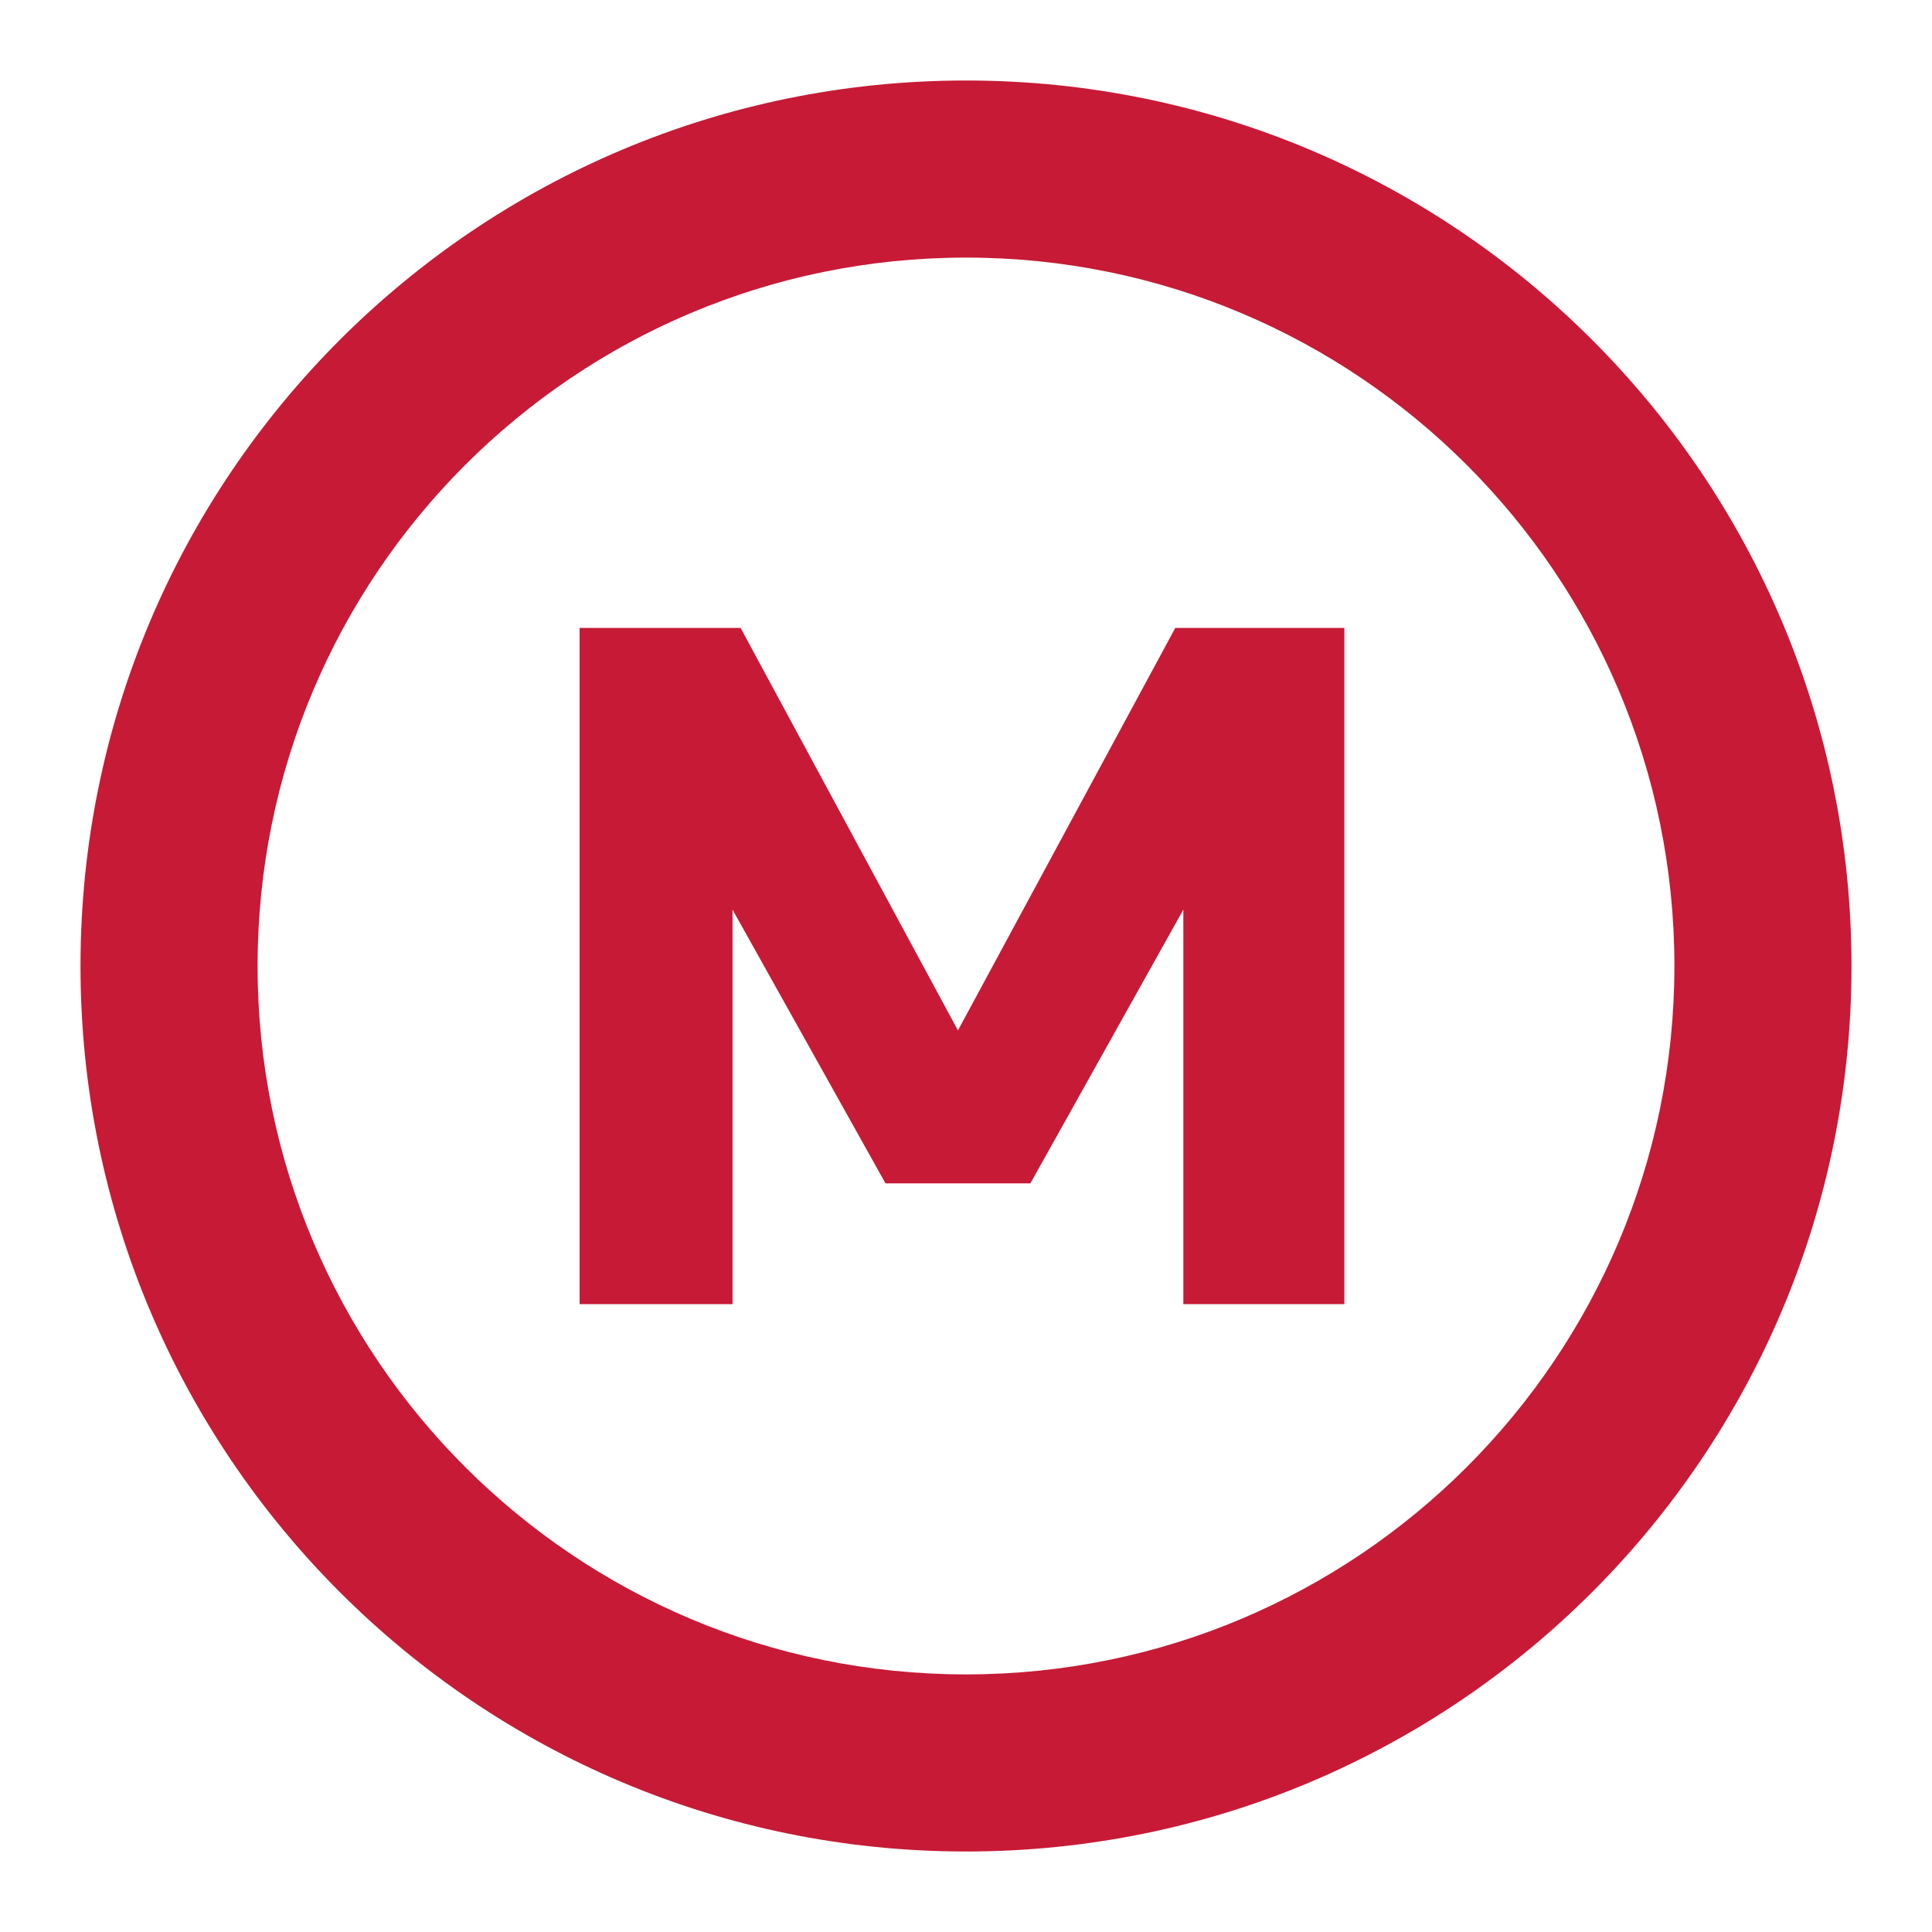
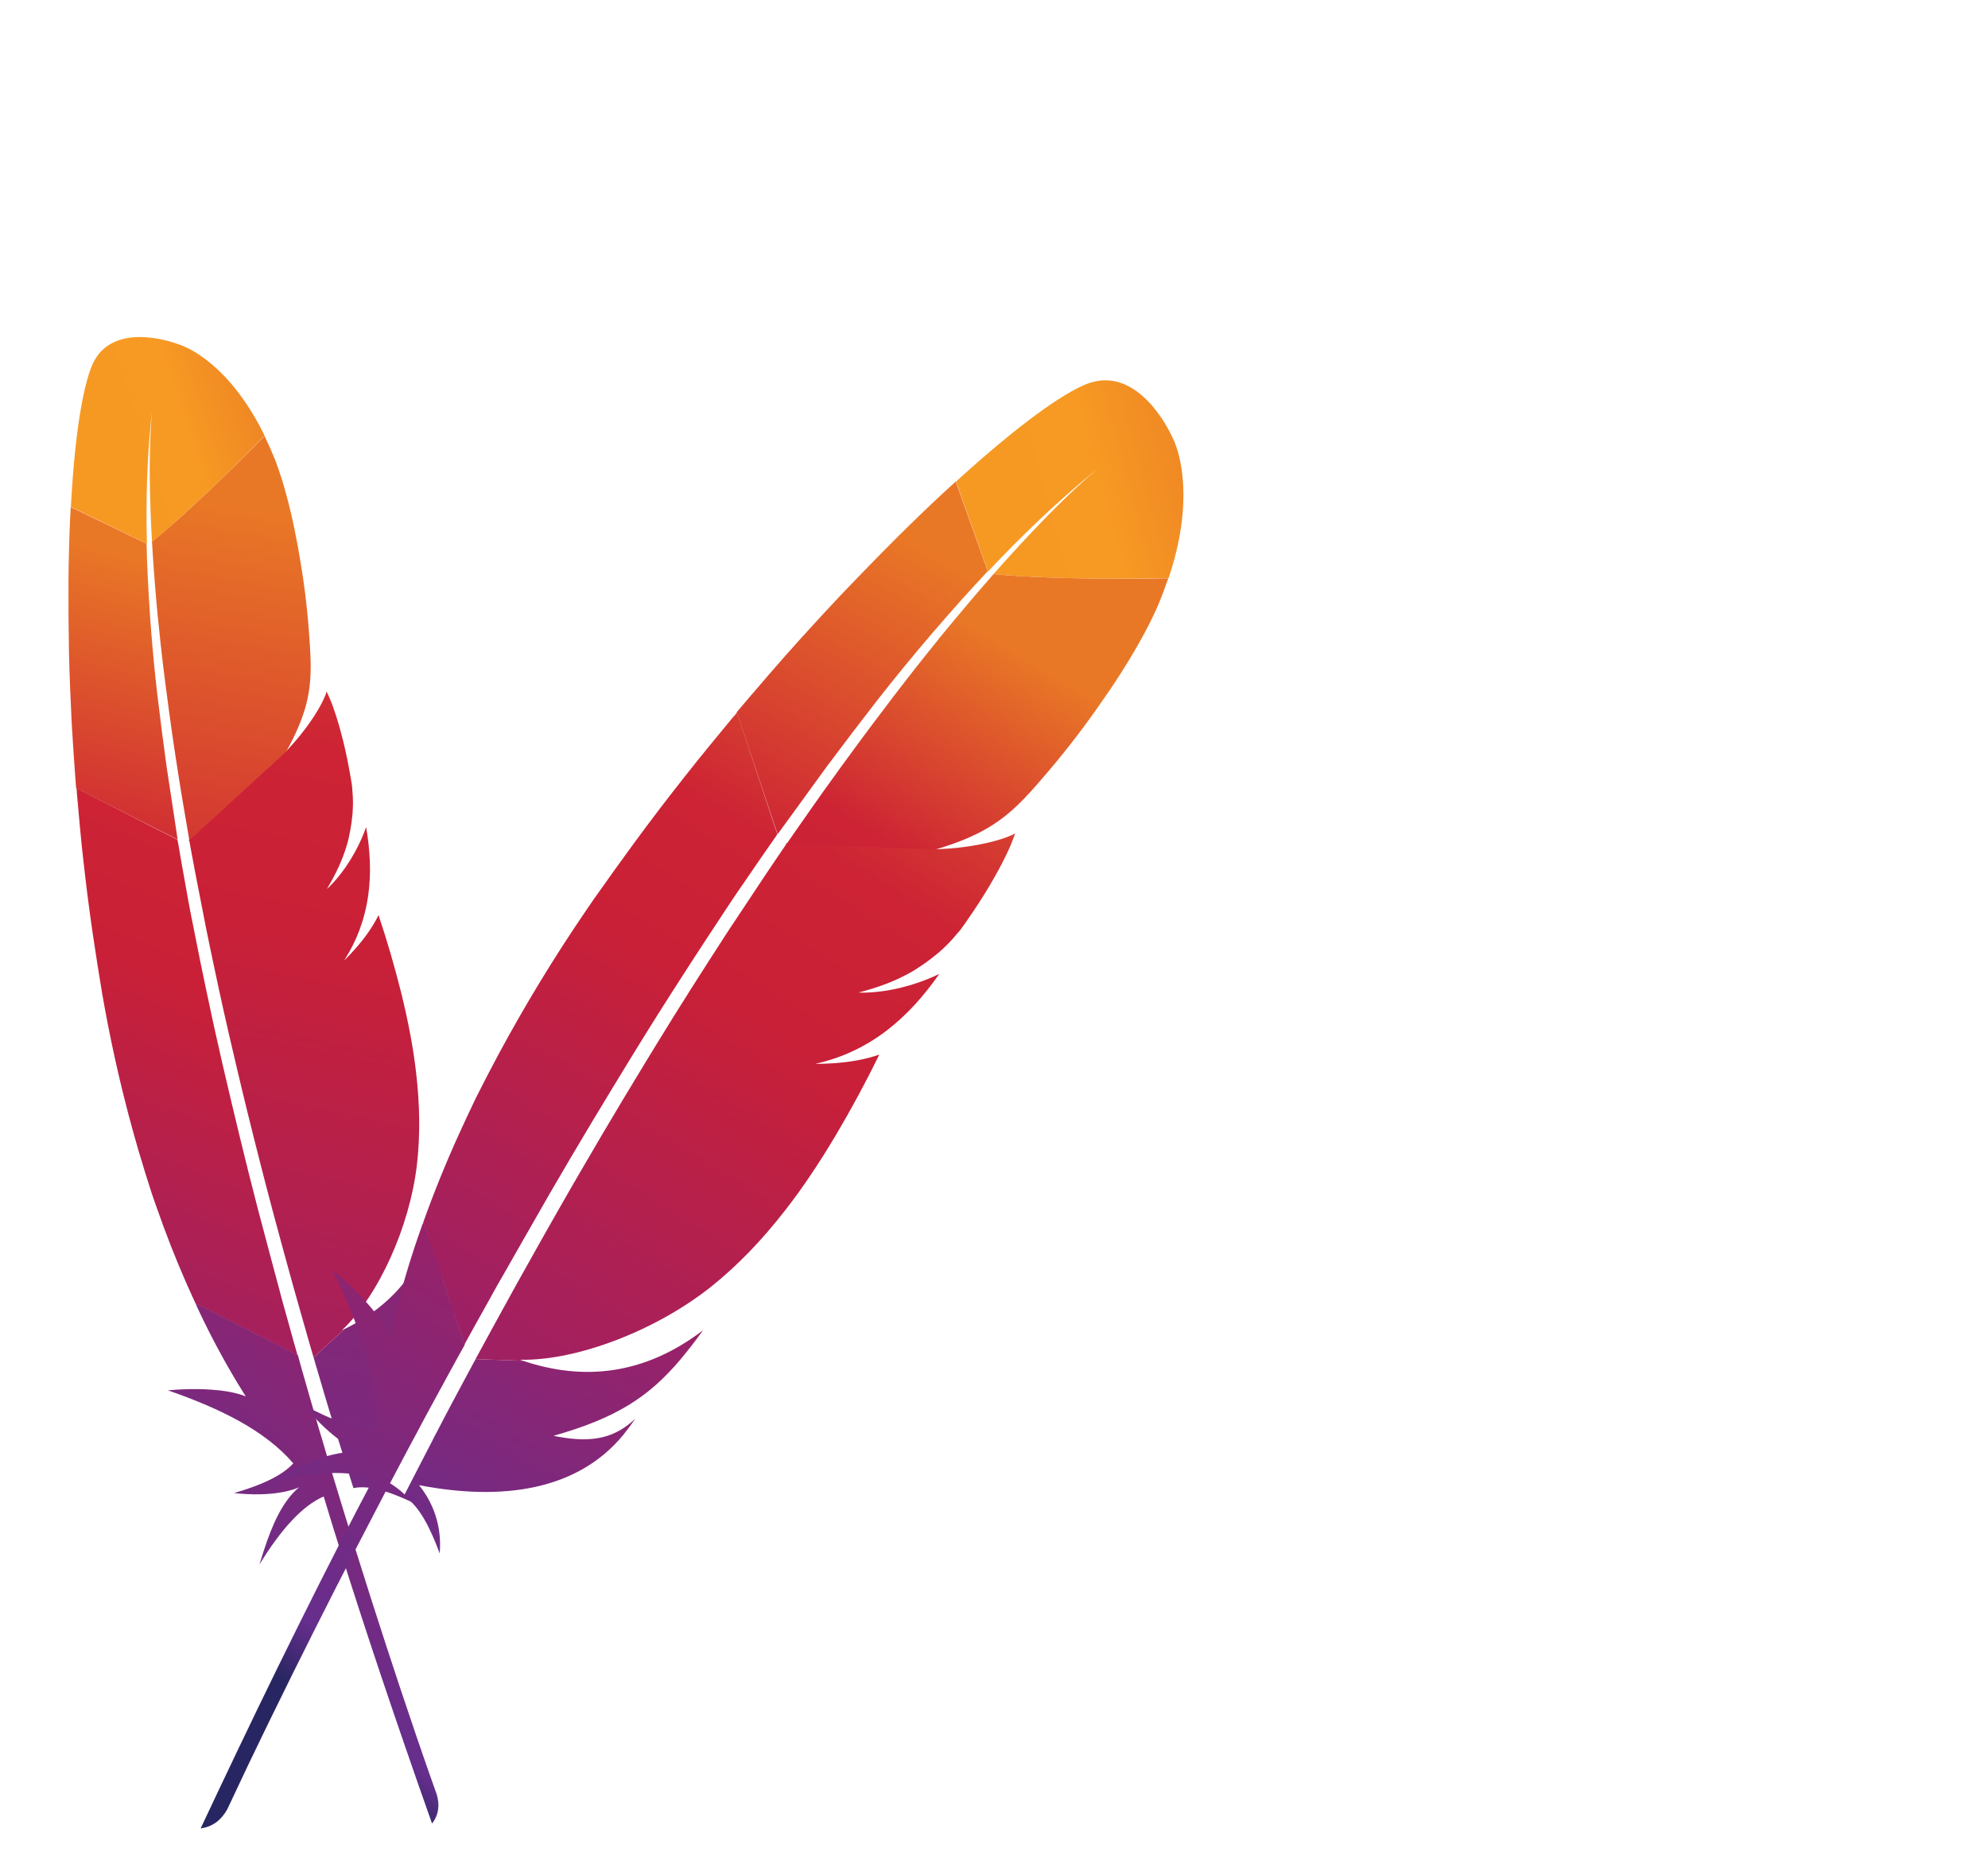
- <svg xmlns="http://www.w3.org/2000/svg" viewBox="0 0 24 24">
-   <path fill="#C71A36" d="M12 1a11 11 0 100 22 11 11 0 000-22zm0 2.2a8.8 8.8 0 110 17.6 8.8 8.8 0 010-17.6zM7.2 7.8v8.4h1.9v-4.9l1.9 3.4h1.8l1.9-3.4v4.9h2v-8.4h-2.1l-2.7 5-2.7-5H7.2z" />
+ <svg xmlns="http://www.w3.org/2000/svg" viewBox="245 0 150 140">
+   <defs>
+     <linearGradient id="logosMaven0" x1="20.683%" x2="146.237%" y1="63.558%" y2="19.88%">
+       <stop offset="0%" stop-color="#F69923" />
+       <stop offset="31.23%" stop-color="#F79A23" />
+       <stop offset="83.83%" stop-color="#E97826" />
+     </linearGradient>
+     <linearGradient id="logosMaven1" x1="21.159%" x2="52.694%" y1="394.971%" y2="13.745%">
+       <stop offset="32.33%" stop-color="#9E2064" />
+       <stop offset="63.02%" stop-color="#C92037" />
+       <stop offset="75.14%" stop-color="#CD2335" />
+       <stop offset="100%" stop-color="#E97826" />
+     </linearGradient>
+     <linearGradient id="logosMaven2" x1="34.915%" x2="66.098%" y1="192.312%" y2="-136.283%">
+       <stop offset="0%" stop-color="#282662" />
+       <stop offset="9.548%" stop-color="#662E8D" />
+       <stop offset="78.82%" stop-color="#9F2064" />
+       <stop offset="94.87%" stop-color="#CD2032" />
+     </linearGradient>
+     <linearGradient id="logosMaven3" x1="30.238%" x2="64.688%" y1="170.497%" y2="-44.403%">
+       <stop offset="32.33%" stop-color="#9E2064" />
+       <stop offset="63.02%" stop-color="#C92037" />
+       <stop offset="75.14%" stop-color="#CD2335" />
+       <stop offset="100%" stop-color="#E97826" />
+     </linearGradient>
+     <linearGradient id="logosMaven4" x1="31.529%" x2="81.077%" y1="77.305%" y2="-41.421%">
+       <stop offset="0%" stop-color="#282662" />
+       <stop offset="9.548%" stop-color="#662E8D" />
+       <stop offset="78.82%" stop-color="#9F2064" />
+       <stop offset="94.87%" stop-color="#CD2032" />
+     </linearGradient>
+     <linearGradient id="logosMaven5" x1="39.84%" x2="57.301%" y1="187.68%" y2="-51.028%">
+       <stop offset="32.33%" stop-color="#9E2064" />
+       <stop offset="63.02%" stop-color="#C92037" />
+       <stop offset="75.14%" stop-color="#CD2335" />
+       <stop offset="100%" stop-color="#E97826" />
+     </linearGradient>
+     <linearGradient id="logosMaven6" x1="22.303%" x2="52.553%" y1="465.803%" y2="17.075%">
+       <stop offset="32.33%" stop-color="#9E2064" />
+       <stop offset="63.02%" stop-color="#C92037" />
+       <stop offset="75.14%" stop-color="#CD2335" />
+       <stop offset="100%" stop-color="#E97826" />
+     </linearGradient>
+     <linearGradient id="logosMaven7" x1="16.634%" x2="159.526%" y1="60.308%" y2="27.099%">
+       <stop offset="0%" stop-color="#F69923" />
+       <stop offset="31.23%" stop-color="#F79A23" />
+       <stop offset="83.83%" stop-color="#E97826" />
+     </linearGradient>
+     <linearGradient id="logosMaven8" x1="-85.424%" x2="62.65%" y1="394.971%" y2="13.745%">
+       <stop offset="32.33%" stop-color="#9E2064" />
+       <stop offset="63.02%" stop-color="#C92037" />
+       <stop offset="75.14%" stop-color="#CD2335" />
+       <stop offset="100%" stop-color="#E97826" />
+     </linearGradient>
+     <linearGradient id="logosMaven9" x1="-20.619%" x2="125.361%" y1="129.232%" y2="-53.713%">
+       <stop offset="0%" stop-color="#282662" />
+       <stop offset="9.548%" stop-color="#662E8D" />
+       <stop offset="78.82%" stop-color="#9F2064" />
+       <stop offset="94.87%" stop-color="#CD2032" />
+     </linearGradient>
+     <linearGradient id="logosMavena" x1="9.218%" x2="80.31%" y1="170.497%" y2="-44.403%">
+       <stop offset="32.33%" stop-color="#9E2064" />
+       <stop offset="63.02%" stop-color="#C92037" />
+       <stop offset="75.14%" stop-color="#CD2335" />
+       <stop offset="100%" stop-color="#E97826" />
+     </linearGradient>
+     <linearGradient id="logosMavenb" x1="37.046%" x2="71.794%" y1="77.305%" y2="-41.421%">
+       <stop offset="0%" stop-color="#282662" />
+       <stop offset="9.548%" stop-color="#662E8D" />
+       <stop offset="78.82%" stop-color="#9F2064" />
+       <stop offset="94.87%" stop-color="#CD2032" />
+     </linearGradient>
+     <linearGradient id="logosMavenc" x1="-34.745%" x2="110.893%" y1="181.583%" y2="-46.554%">
+       <stop offset="32.33%" stop-color="#9E2064" />
+       <stop offset="63.02%" stop-color="#C92037" />
+       <stop offset="75.14%" stop-color="#CD2335" />
+       <stop offset="100%" stop-color="#E97826" />
+     </linearGradient>
+     <linearGradient id="logosMavend" x1="-129.864%" x2="66.578%" y1="266.449%" y2="32.861%">
+       <stop offset="32.33%" stop-color="#9E2064" />
+       <stop offset="63.02%" stop-color="#C92037" />
+       <stop offset="75.14%" stop-color="#CD2335" />
+       <stop offset="100%" stop-color="#E97826" />
+     </linearGradient>
+   </defs>
+   <g fill="none">
+     <path fill="url(#logosMaven0)" d="M1.782 2.143c-.186.439-.362 1.006-.526 1.69l-.12.534c-.04.186-.078.378-.115.578l-.11.618l-.106.66l-.099.698l-.093.737l-.088.773l-.081.81l-.038.417l-.072.861l-.064.894l-.058.926a99.87 99.87 0 0 0-.026.475l5.736 2.776c-.087-3.349.021-6.515.323-9.425l.059-.518l-.04.475l-.052.785l-.019.375l-.031.855l-.012.481l-.013 1.07l.002.898l.014.982l.016.7l.037 1.123l.034.796l.042.835l.024.432c1.068-.871 2.348-2.015 3.678-3.265l.893-.848c.15-.143.3-.287.449-.432l.896-.874l.885-.878l.862-.872l.83-.854c-.917-1.875-1.907-3.253-2.827-4.26l-.304-.321a12.575 12.575 0 0 0-.588-.565l-.282-.246l-.272-.222c-.09-.07-.176-.137-.261-.2l-.25-.178l-.235-.159l-.326-.202l-.29-.162l-.324-.16l-.242-.104l-.442-.16l-.323-.104L7.52.3L7.28.24L7.02.18a9.494 9.494 0 0 0-.137-.028l-.287-.05l-.3-.044C4.709-.139 2.66.07 1.782 2.143Z" transform="translate(250.163 25.432)" />
+     <path d="m267.075 96.87l-.796-2.91l-.702-2.59l-.299-1.138l-.582-2.249l-.562-2.202l-.559-2.261l-.27-1.114l-.52-2.185l-.523-2.24a250.602 250.602 0 0 1-.726-3.25l-.455-2.13c-.075-.351-.148-.7-.22-1.045l-.306-1.488l-.68-3.496l-.146-.78l-.295-1.532l-.09-.507l-.068-.368l-.276.25l-.57-.282l.041.188c.125.762.255 1.532.394 2.305l.468 2.502c.042.226.083.454.122.683c.266 1.4.541 2.794.835 4.194l.3 1.403c.394 1.887.814 3.778 1.24 5.641c.413 1.848.858 3.673 1.303 5.498c.296 1.216.595 2.42.899 3.618l.46 1.79c.48 1.872.963 3.717 1.466 5.523c.105.406.222.829.343 1.224l.6 2.176c.2.717.4 1.428.606 2.135l.919.462l.307-.274a.27.27 0 0 0-.038-.117c-.608-1.85-1.123-3.672-1.62-5.435Z" />
+     <path fill="url(#logosMaven1)" d="M7.423 32.522a284.931 284.931 0 0 1-.725-5.632a126.997 126.997 0 0 1-.442-4.538l-.102-1.34a1.682 1.682 0 0 1-.002-.103a117.148 117.148 0 0 1-.257-5.323L.17 12.826l-.015.35l-.039.729a129.094 129.094 0 0 0-.111 4.36a217.03 217.03 0 0 0 .034 5.414c.04 1.735.111 3.545.205 5.385c.07 1.182.146 2.373.233 3.579l.105 1.394l7.658 3.88l-.27-1.807l-.547-3.588Z" transform="translate(250.163 25.432)" />
+     <path fill="url(#logosMaven2)" d="m18.5 76.992l.118.409l.76 2.584c.11.367.22.736.333 1.107l.363 1.175l.124.423c.022.069.046.137.072.206l1.234 3.954c1.093-.226 2.424.181 3.831.795l.567.256c-1.036-1.246-2.47-2.08-4.183-2.273c4.69-3.128 7.776-7.157 7.343-11.964a16.475 16.475 0 0 0-.19-1.312c-.07 1.772-.777 3.073-2.827 4.463l-.253.167c2.12-3.731 2.704-6.263 2.453-9.535a31.23 31.23 0 0 0-.301-2.486c-.678 4.872-3.295 8.026-7.123 9.892l-2.321 2.14Z" transform="translate(250.163 25.432)" />
+     <path fill="url(#logosMaven3)" d="m15.753 71.273l-.488-1.826l-.98-3.696a360.71 360.71 0 0 1-1.358-5.409c-.445-1.825-.874-3.661-1.304-5.497c-.436-1.88-.845-3.755-1.24-5.642l-.388-1.865l-.746-3.732a80.41 80.41 0 0 1-.373-2.023a231.58 231.58 0 0 1-.61-3.467l-.042-.188L.61 34.041l.024.242c.003.042.005.084.003.125c.154 1.725.303 3.476.507 5.236c.2 1.787.427 3.579.693 5.39c.225 1.526.467 3.041.72 4.572l.166.917a106.947 106.947 0 0 0 2.569 10.878c.331 1.11.656 2.178.988 3.191l.295.853l.61 1.698A76.634 76.634 0 0 0 9.59 72.92l7.696 3.9c-.41-1.416-.789-2.854-1.206-4.313l-.213-.817l-.113-.418Z" transform="translate(250.163 25.432)" />
+     <path fill="url(#logosMaven4)" d="M9.703 73.175a60.86 60.86 0 0 0 3.056 5.752l.62 1.002c-.73-.294-1.652-.44-2.548-.505l-.445-.026a17.916 17.916 0 0 0-.219-.009l-.427-.009l-.601.002l-.538.016l-.452.023l-.632.052c-.006.001-.008.001-.007.002c3.891 1.35 7.304 3.002 9.457 5.508c-.856.942-2.457 1.658-4.47 2.241c1.498.163 2.64.096 3.464-.038l.333-.061a7.6 7.6 0 0 0 .153-.033l.276-.068l.239-.07l.29-.101l.148-.061c-1.236 1.03-2.01 2.787-2.653 4.756l-.222.703l-.108.356c1.637-2.676 3.262-4.448 4.843-5.126c1.767 5.858 3.81 12.092 6.052 18.597l1.048 3.021a830.48 830.48 0 0 0 1.076 3.058c.521-.673.58-1.417.361-2.175l-.717-2.026l-.817-2.366l-1.265-3.754l-1.036-3.147l-1.146-3.552l-1.094-3.465l-1.004-3.247l-.739-2.431l-.6-2.008c-.081-.263-.155-.531-.234-.803l-.226-.745l-.65-2.243l-.66-2.307l-.296-1.064l-.012-.015l-7.697-3.9c.018.068.037.123.06.18l.04.086Z" transform="translate(250.163 25.432)" />
+     <path fill="url(#logosMaven5)" d="m9.135 38.082l.136.746c.1.508.19 1.02.288 1.536l.833 4.272l.306 1.488l.445 2.102l.23 1.073c.23 1.065.472 2.146.726 3.25l.523 2.24l.52 2.185l.27 1.114l.56 2.261l.558 2.198c.284 1.11.576 2.24.884 3.39c.225.85.459 1.713.698 2.586l.8 2.914l.605 2.142l.625 2.188c.106.368.212.738.32 1.108a.27.27 0 0 0 .038.117l2.321-2.139l-.056.024l-.124.06c2.756-2.602 5.117-7.816 5.657-12.515c.248-2.165.225-4.469-.072-6.982c-.215-1.873-.596-3.841-1.12-5.971a76.634 76.634 0 0 0-1.708-5.853c-.426.869-1.031 1.724-1.773 2.558l-.402.44l-.138.144l-.291.293c2.032-3.16 2.274-6.552 1.67-10.074c-.369 1.044-1.094 2.592-2.297 3.983a8.433 8.433 0 0 1-.516.548c-.032.023-.058.053-.09.084l-.056.047c.674-1.123 1.172-2.19 1.492-3.27c.05-.15.09-.303.124-.455l.05-.23c.082-.35.136-.704.19-1.058l.078-.685c.03-.403.039-.817.02-1.238l-.054-.774a2.178 2.178 0 0 0-.022-.171l-.08-.496a6.45 6.45 0 0 0-.045-.234c-.157-.92-.33-1.741-.508-2.469l-.167-.653l-.151-.551l-.197-.653l-.255-.764a6.734 6.734 0 0 0-.081-.222l-.155-.385a8.906 8.906 0 0 0-.141-.325l-.127-.26a2.318 2.318 0 0 1-.098.306l-.07.155c-.48 1.126-1.595 2.67-2.612 3.754c-.016.012-.031.023-.035.05l-.21.21a2.485 2.485 0 0 0-.106.119l.04-.078l-7.315 6.699c.062.05.07.094.065.121Z" transform="translate(250.163 25.432)" />
+     <path fill="url(#logosMaven6)" d="M6.306 15.454c.03.534.064 1.09.105 1.67L6.5 18.31c.016.202.032.407.05.615l.108 1.273l.06.657l.017.212a.78.78 0 0 0 .018.1c.062.653.13 1.324.207 2.017l.162 1.413c.058.48.119.971.183 1.473l.304 2.298c.143 1.043.297 2.125.469 3.252l.133.854c.131.87.277 1.761.431 2.675l.482 2.819l7.316-6.699c1.525-2.763 1.858-4.482 1.838-6.618c-.008-.43-.028-.878-.056-1.336l-.031-.462a57.566 57.566 0 0 0-.661-5.776c-.3-1.858-.668-3.643-1.089-5.171a27.429 27.429 0 0 0-.838-2.624a29.788 29.788 0 0 0-.807-1.825l-.83.847c-.14.143-.284.286-.427.43l-.874.872l-.891.874l-.897.865l-.448.426l-.886.831a69.969 69.969 0 0 1-3.237 2.85Z" transform="translate(250.163 25.432)" />
+     <path fill="url(#logosMaven7)" d="M66.756.315c-.234.096-.49.218-.764.363l-.427.236a20.89 20.89 0 0 0-.94.576l-.51.34l-.535.372l-.561.406l-.585.438l-.302.231l-.62.485l-.64.516l-.663.546l-.682.576l-.702.604l-.72.633l-.737.66l-.374.34l2.411 6.793c2.61-2.784 5.23-5.263 7.802-7.375l.905-.734l.065-.05l-.622.506l-.61.528l-.662.598l-.627.588l-.527.507l-.379.371l-.82.822l-.67.689l-.966 1.018l-.514.553l-.534.583l-.84.93l-.584.66c.6.057 1.258.107 1.958.149l1.08.057l1.134.047l1.175.037l1.205.026l1.224.016l.615.005l1.23.002c.206 0 .41-.002.614-.003l1.212-.012c.2-.002.4-.005.597-.009l1.17-.024c.959-2.86 1.178-5.16 1.104-6.878l-.026-.435l-.037-.408L74.054 7l-.051-.369l-.059-.341l-.031-.161l-.066-.301l-.069-.275l-.07-.247l-.069-.22l-.129-.359l-.105-.249l-.249-.514l-.145-.274l-.122-.216l-.14-.236l-.16-.254l-.18-.266l-.196-.275c-1.1-1.482-2.98-3.15-5.457-2.128Z" transform="translate(260.14 28.697)" />
+     <path d="m283.012 98.652l1.009-1.836l1.369-2.438l1.199-2.127l.595-1.052l1.325-2.296l1.309-2.247l.645-1.103a452.87 452.87 0 0 1 2.015-3.376l1.317-2.172a327.901 327.901 0 0 1 3.356-5.411l1.327-2.078c.218-.34.435-.68.652-1.015l.936-1.44l1.134-1.705l1.096-1.65l.503-.745l.98-1.467l.168-.241l.314-.468l.085-.12l-.42-.018l-.235-.68l-.116.183c-.506.713-1.013 1.436-1.515 2.169l-1.61 2.386c-.147.215-.295.431-.445.647a257.067 257.067 0 0 0-2.66 4.039l-.874 1.368a352.922 352.922 0 0 0-3.484 5.526c-1.135 1.816-2.227 3.639-3.319 5.461a450.262 450.262 0 0 0-2.15 3.627l-1.053 1.807a306.152 306.152 0 0 0-3.207 5.611c-.238.41-.48.843-.697 1.257a332.461 332.461 0 0 0-2.454 4.43l.373 1.101l.464.024c.028-.04.057-.081.063-.125c.653-1.315 1.33-2.587 2.005-3.826Z" />
+     <path fill="url(#logosMaven8)" d="M47.161 29.252c1.303-1.747 2.6-3.45 3.89-5.11c1.345-1.718 2.7-3.369 4.072-4.972c.082-.1.163-.199.241-.276a132.503 132.503 0 0 1 4.023-4.49l-2.415-6.77l-.292.27l-.61.556a145.718 145.718 0 0 0-3.553 3.422c-.692.689-1.392 1.4-2.103 2.13l-1.44 1.49l-.732.765a221.58 221.58 0 0 0-4.113 4.498a298.918 298.918 0 0 0-2.655 3.066l-1.024 1.206l3.082 9.208l1.219-1.67l2.41-3.323Z" transform="translate(260.14 28.697)" />
+     <path fill="url(#logosMaven9)" d="m20.745 73.852l-.458.847l-1.212 2.261c-.204.382-.408.767-.612 1.155l-.64 1.234c-.123.228-.242.433-.343.663l-.674 1.301l-1.474 2.862c1.2.777 2.001 2.454 2.705 4.34c.156-1.826-.336-3.636-1.561-5.153c6.26 1.209 11.947.417 15.416-3.797c.301-.38.605-.78.89-1.206c-1.469 1.374-3.077 1.858-5.845 1.341l-.313-.062c4.671-1.32 7.152-2.893 9.551-5.727a35.322 35.322 0 0 0 1.732-2.24c-4.417 3.383-9.03 3.843-13.593 2.304l-3.569-.123Z" transform="translate(260.14 28.697)" />
+     <path fill="url(#logosMavena)" d="m22.837 67.492l1.3-2.283l2.148-3.754a407.988 407.988 0 0 1 3.203-5.434a670.63 670.63 0 0 1 3.319-5.461a288.952 288.952 0 0 1 3.484-5.526c1.157-1.813 2.358-3.62 3.533-5.408c.43-.65.856-1.278 1.307-1.924c.74-1.095 1.502-2.186 2.264-3.277l.116-.184l-3.042-9.179l-.172.214c-.03.036-.063.071-.098.103c-1.246 1.51-2.517 3.04-3.751 4.618c-1.26 1.598-2.5 3.22-3.725 4.89a306.644 306.644 0 0 0-3.053 4.252l-.595.87A120.964 120.964 0 0 0 22.5 50.808a141.167 141.167 0 0 0-1.74 3.354c-.446.915-.873 1.855-1.297 2.773a86.678 86.678 0 0 0-2.656 6.56l3.098 9.255l.602-1.099l1.233-2.21c.207-.37.413-.744.619-1.12l.478-.828Z" transform="translate(260.14 28.697)" />
+     <path fill="url(#logosMavenb)" d="M16.697 63.79a68.838 68.838 0 0 0-2.11 7.06l-.297 1.298c-.28-.643-.728-1.308-1.233-1.935l-.309-.371a17.152 17.152 0 0 0-.158-.182l-.32-.352l-.32-.336l-.314-.318l-.45-.434l-.41-.376l-.447-.393l-.403-.332c2.06 4.178 3.494 8.22 3.237 11.948c-1.437.079-3.296-.617-5.38-1.747c.897 1.1 1.721 1.876 2.416 2.42l.311.235c.05.037.1.072.149.106l.281.19l.26.161l.238.136l.214.111l.189.09l.162.07l.072.029c-1.747-.147-3.682.588-5.682 1.6l-.669.348l-.672.363c3.445-.854 6.16-.99 7.972-.279a448.592 448.592 0 0 0-2.686 5.17l-1.356 2.668a667.1 667.1 0 0 0-6.189 12.624l-1.394 2.929A944.65 944.65 0 0 0 0 109.26c.954-.127 1.592-.68 2.02-1.464l1.577-3.346l1.453-3.008l1.855-3.778l1.64-3.284l1.624-3.21l1.543-3.01l2.14-4.116l1.521-2.88l.523-.983l.45-.832l.41-.78l.624-1.153l1.281-2.352l.656-1.198l.606-1.092l.003-.022l-3.097-9.254a1.42 1.42 0 0 0-.095.192l-.037.1Z" transform="translate(260.14 28.697)" />
+     <path fill="url(#logosMavenc)" d="m44.121 35.088l-.482.71c-.324.486-.658.972-.99 1.465l-1.589 2.396l-1.134 1.704l-.288.442c-.43.66-.863 1.332-1.3 2.014l-1.327 2.078a304.261 304.261 0 0 0-2.673 4.292l-.683 1.119a456.85 456.85 0 0 0-3.332 5.548l-1.296 2.214c-.654 1.12-1.316 2.26-1.983 3.432c-.395.69-.792 1.391-1.192 2.101l-1.971 3.516l-.604 1.096l-1.227 2.232c-.412.753-.826 1.513-1.242 2.281a.318.318 0 0 0-.063.124l3.569.123c-.062-.031-.128-.04-.212-.075c4.286.094 10.33-2.228 14.498-5.581c1.92-1.545 3.731-3.418 5.489-5.678c1.315-1.678 2.572-3.565 3.843-5.696a86.678 86.678 0 0 0 3.274-6.07c-1.033.362-2.2.57-3.46.652l-.673.035c-.15.007-.298.005-.453.006l-.239.003c4.147-.928 7.036-3.467 9.35-6.781c-1.128.547-2.942 1.217-5.015 1.38a9.421 9.421 0 0 1-.851.031c-.044-.006-.089-.003-.14-.004l-.081-.006c1.435-.369 2.683-.831 3.799-1.448c.16-.08.312-.172.461-.267l.223-.145c.344-.216.669-.458.994-.7l.606-.49c.46-.4.904-.848 1.312-1.345l.26-.302c.041-.05.08-.101.118-.155l.33-.463c.051-.075.102-.15.15-.224a40.137 40.137 0 0 0 1.579-2.437l.183-.312c.239-.41.449-.78.634-1.132l.217-.414l.329-.666a9.97 9.97 0 0 0 .183-.395l.096-.224l.163-.404c.048-.124.09-.239.125-.342l.047-.147c-.098.06-.205.118-.321.168l-.181.07c-1.28.525-3.405.881-5.085.947c-.022-.004-.044-.007-.069.012l-.335.002a2.811 2.811 0 0 0-.179.012l.094-.031l-11.211-.42c.009.09-.02.13-.045.15Z" transform="translate(260.14 28.697)" />
+     <path fill="url(#logosMavend)" d="M59.822 14.624c-.4.454-.814.93-1.241 1.429l-.872 1.026l-.907 1.083l-1.095 1.322a.883.883 0 0 0-.065.096c-.625.767-1.266 1.57-1.927 2.413l-1.008 1.298l-.515.674l-1.448 1.914l-.946 1.268c-.48.646-.967 1.31-1.465 1.999l-.5.695c-.503.69-1.008 1.4-1.522 2.13l-1.039 1.484l-1.07 1.534l11.212.42c3.423-1.013 5.058-2.132 6.738-3.868a33.98 33.98 0 0 0 1.017-1.12l.342-.396a65.111 65.111 0 0 0 4.056-5.175c1.235-1.735 2.358-3.463 3.233-5.028a31.024 31.024 0 0 0 1.41-2.778c.309-.735.567-1.432.8-2.11l-1.163.02l-1.196.012l-1.217.004l-1.228-.004l-.614-.006l-1.222-.018l-1.203-.027l-.591-.017l-1.155-.042a99.894 99.894 0 0 1-.56-.025l-1.08-.058a56.81 56.81 0 0 1-1.959-.149Z" transform="translate(260.14 28.697)" />
+   </g>
</svg>
